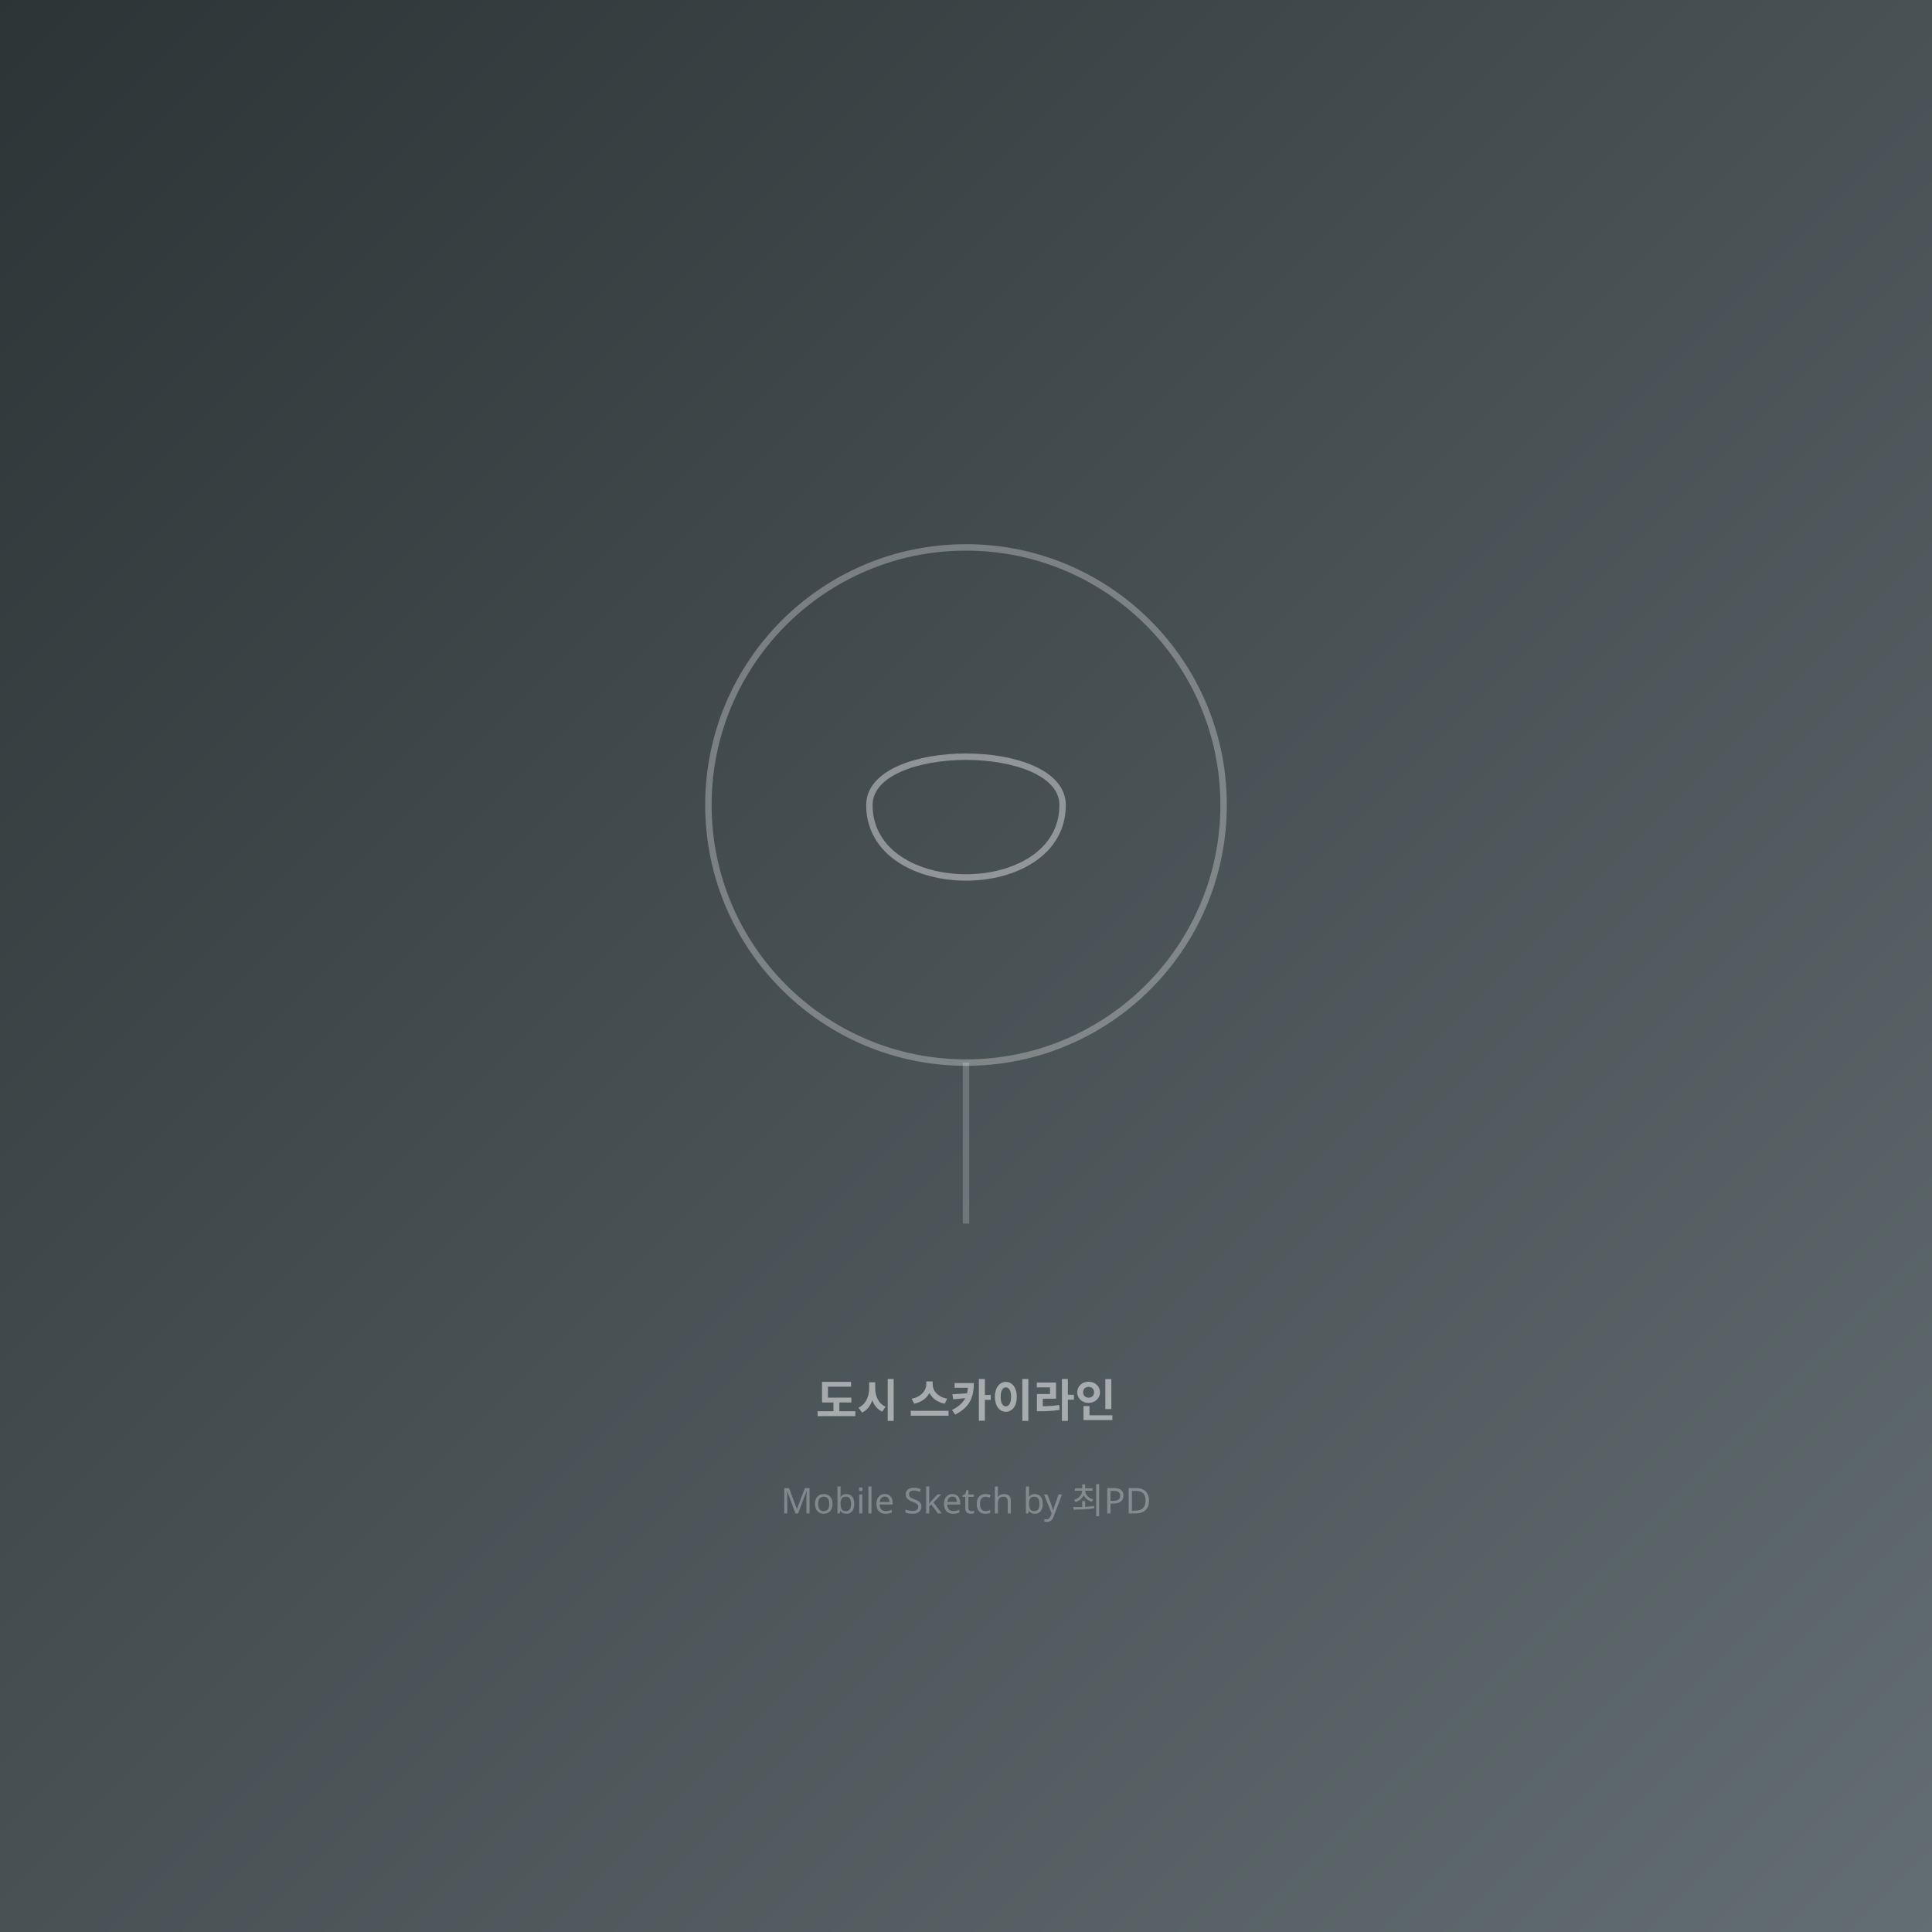
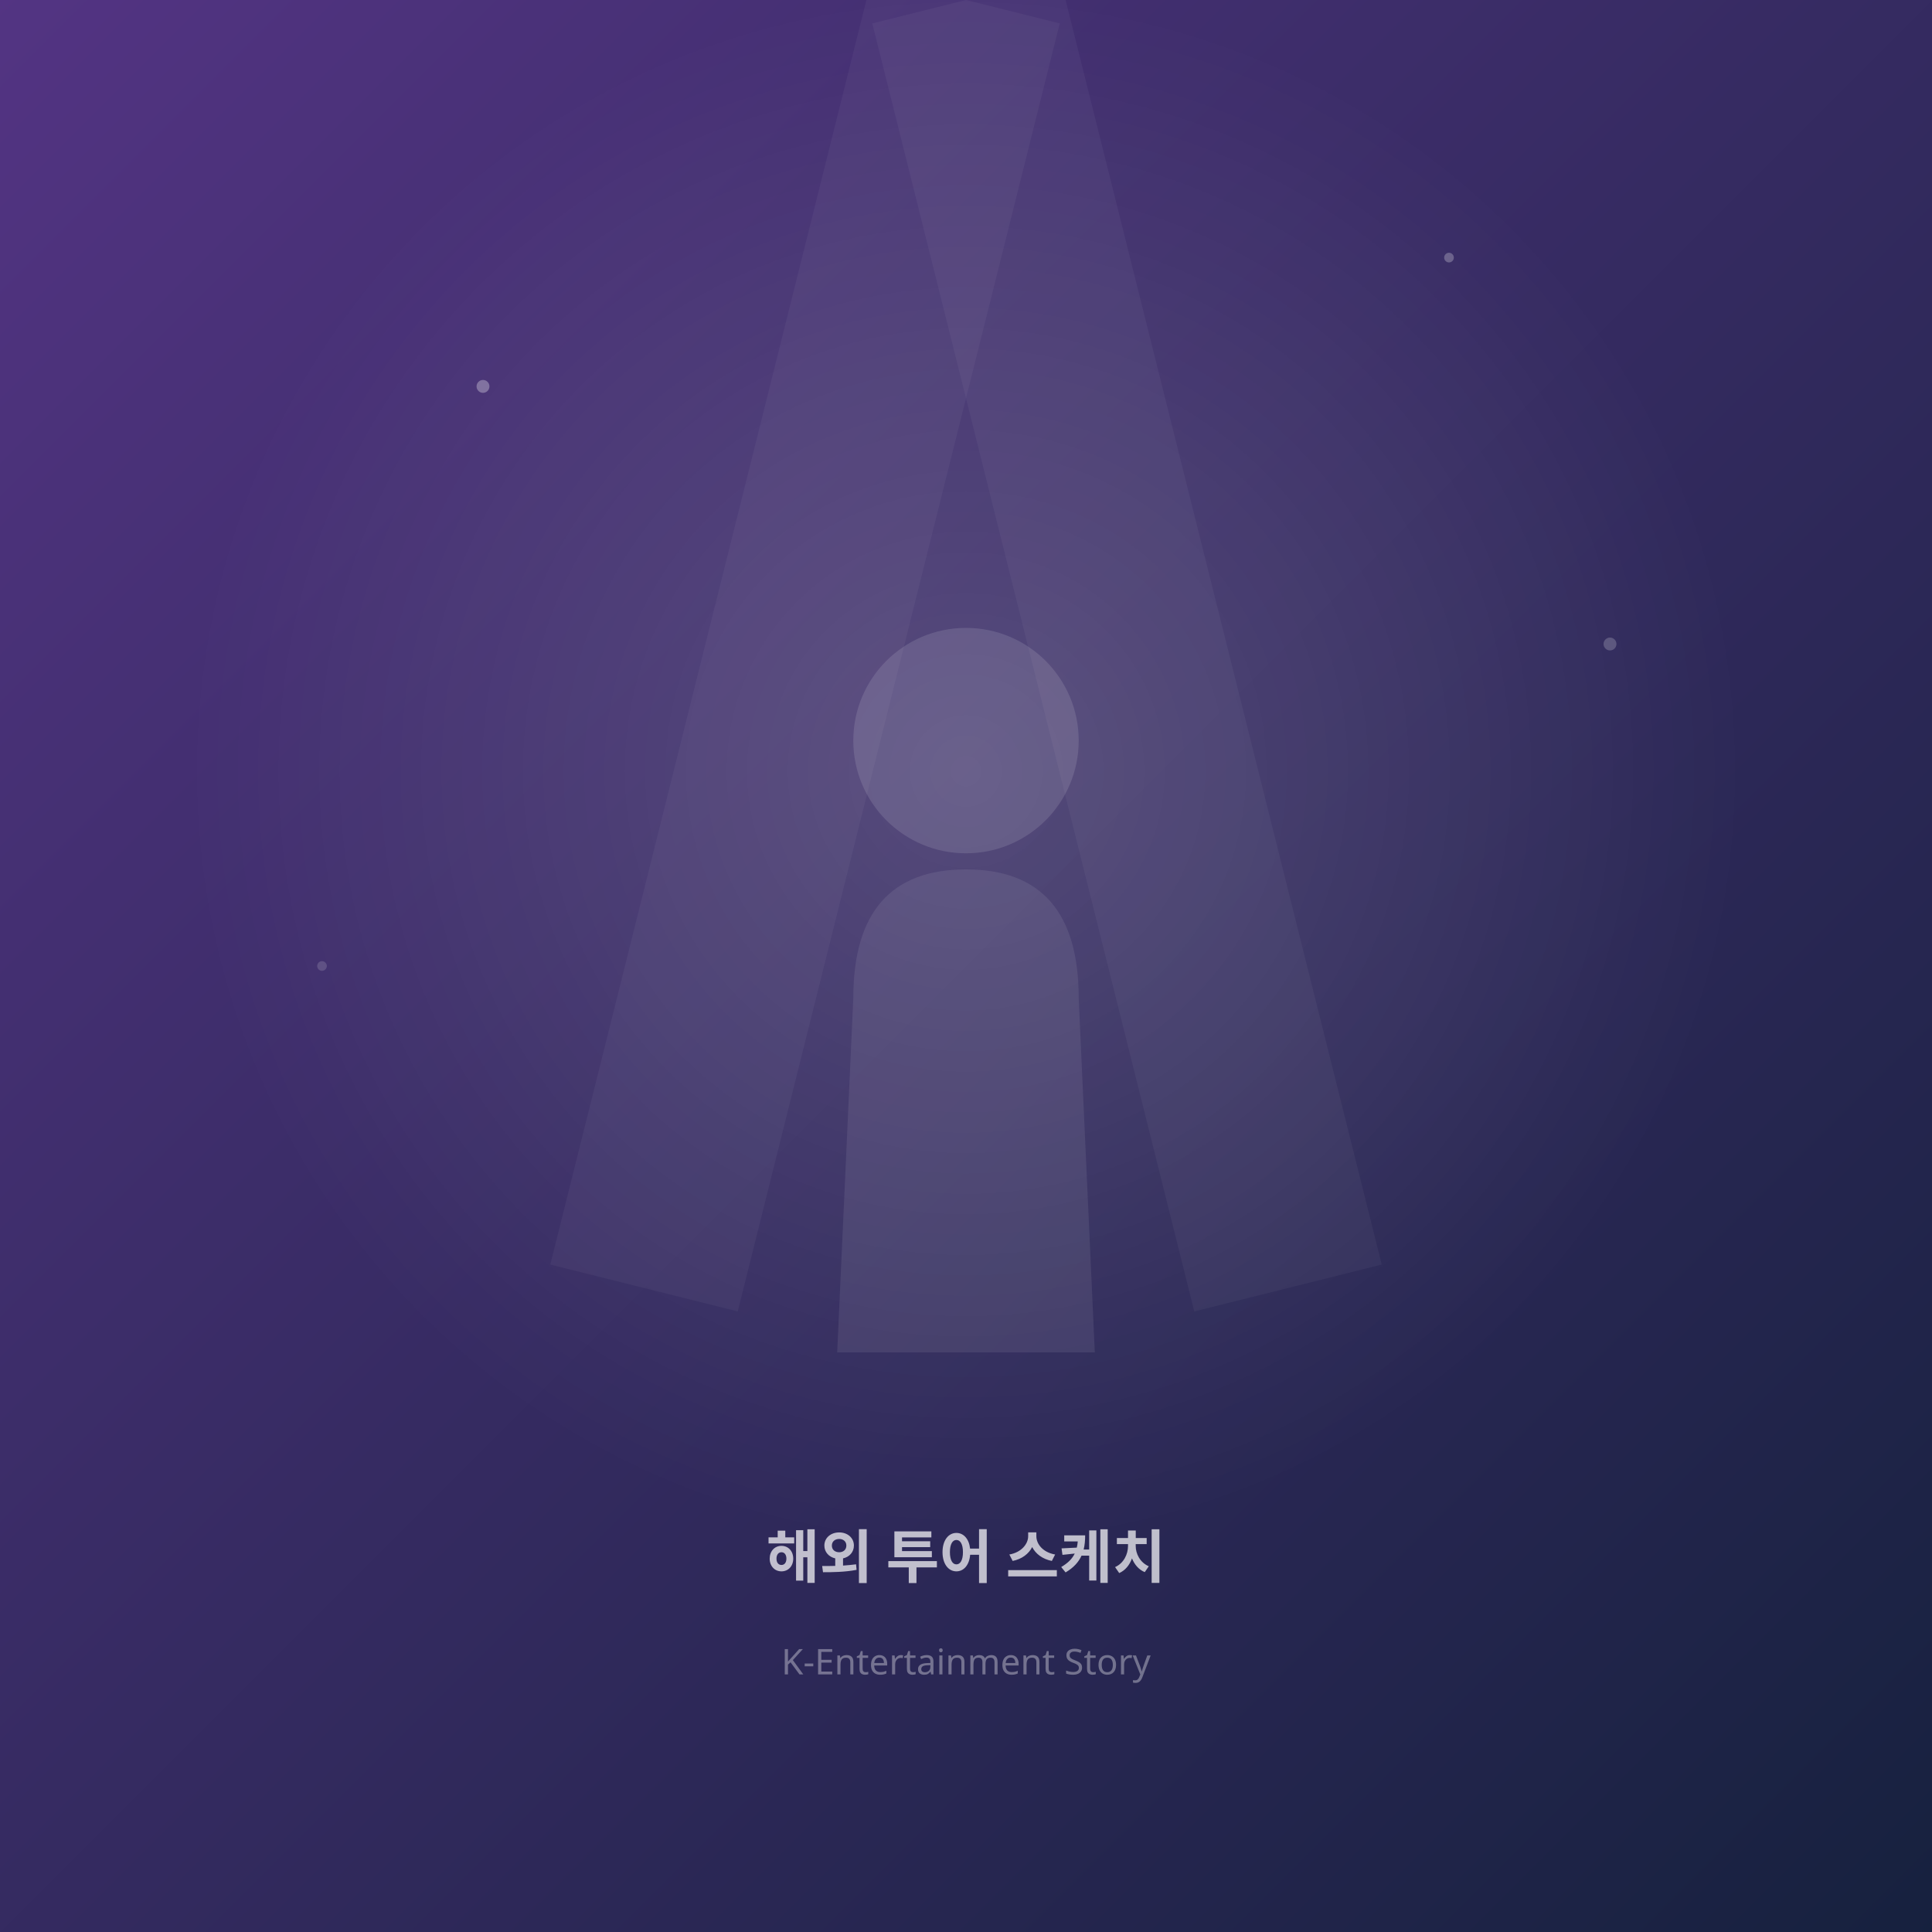
<svg xmlns="http://www.w3.org/2000/svg" width="600" height="600" viewBox="0 0 600 600">
  <defs>
    <linearGradient id="bg9" x1="0%" y1="0%" x2="100%" y2="100%">
-       <stop offset="0%" style="stop-color:#2D3436" />
-       <stop offset="100%" style="stop-color:#636E72" />
+       <stop offset="0%" style="stop-color:#533483" />
+       <stop offset="100%" style="stop-color:#16213e" />
    </linearGradient>
+     <radialGradient id="spot9" cx="50%" cy="40%" r="40%">
+       <stop offset="0%" style="stop-color:rgba(255,255,255,0.15)" />
+       <stop offset="100%" style="stop-color:rgba(255,255,255,0)" />
+     </radialGradient>
  </defs>
  <rect width="600" height="600" fill="url(#bg9)" />
-   <circle cx="300" cy="250" r="80" fill="none" stroke="rgba(255,255,255,0.3)" stroke-width="2" />
-   <path d="M270 250 C270 230, 330 230, 330 250 C330 280, 270 280, 270 250" fill="none" stroke="rgba(255,255,255,0.4)" stroke-width="2" />
-   <line x1="300" y1="330" x2="300" y2="380" stroke="rgba(255,255,255,0.2)" stroke-width="2" />
-   <text x="300" y="440" text-anchor="middle" fill="rgba(255,255,255,0.5)" font-family="system-ui" font-size="14" font-weight="600">도시 스카이라인</text>
-   <text x="300" y="470" text-anchor="middle" fill="rgba(255,255,255,0.3)" font-family="system-ui" font-size="11">Mobile Sketch by 최PD</text>
+   <rect width="600" height="600" fill="url(#spot9)" />
+   <line x1="300" y1="0" x2="200" y2="400" stroke="rgba(255,255,255,0.04)" stroke-width="60" />
+   <line x1="300" y1="0" x2="400" y2="400" stroke="rgba(255,255,255,0.04)" stroke-width="60" />
+   <circle cx="300" cy="230" r="35" fill="rgba(255,255,255,0.12)" />
+   <path d="M265 310 Q265 270, 300 270 Q335 270, 335 310 L340 420 L260 420 Z" fill="rgba(255,255,255,0.08)" />
+   <circle cx="150" cy="120" r="2" fill="rgba(255,255,255,0.3)" />
+   <circle cx="450" cy="80" r="1.5" fill="rgba(255,255,255,0.25)" />
+   <circle cx="500" cy="200" r="2" fill="rgba(255,255,255,0.2)" />
+   <circle cx="100" cy="300" r="1.5" fill="rgba(255,255,255,0.15)" />
+   <text x="300" y="490" text-anchor="middle" fill="rgba(255,255,255,0.7)" font-family="system-ui" font-size="18" font-weight="700">해외 투어 스케치</text>
+   <text x="300" y="520" text-anchor="middle" fill="rgba(255,255,255,0.35)" font-family="system-ui" font-size="11">K-Entertainment Story</text>
</svg>
